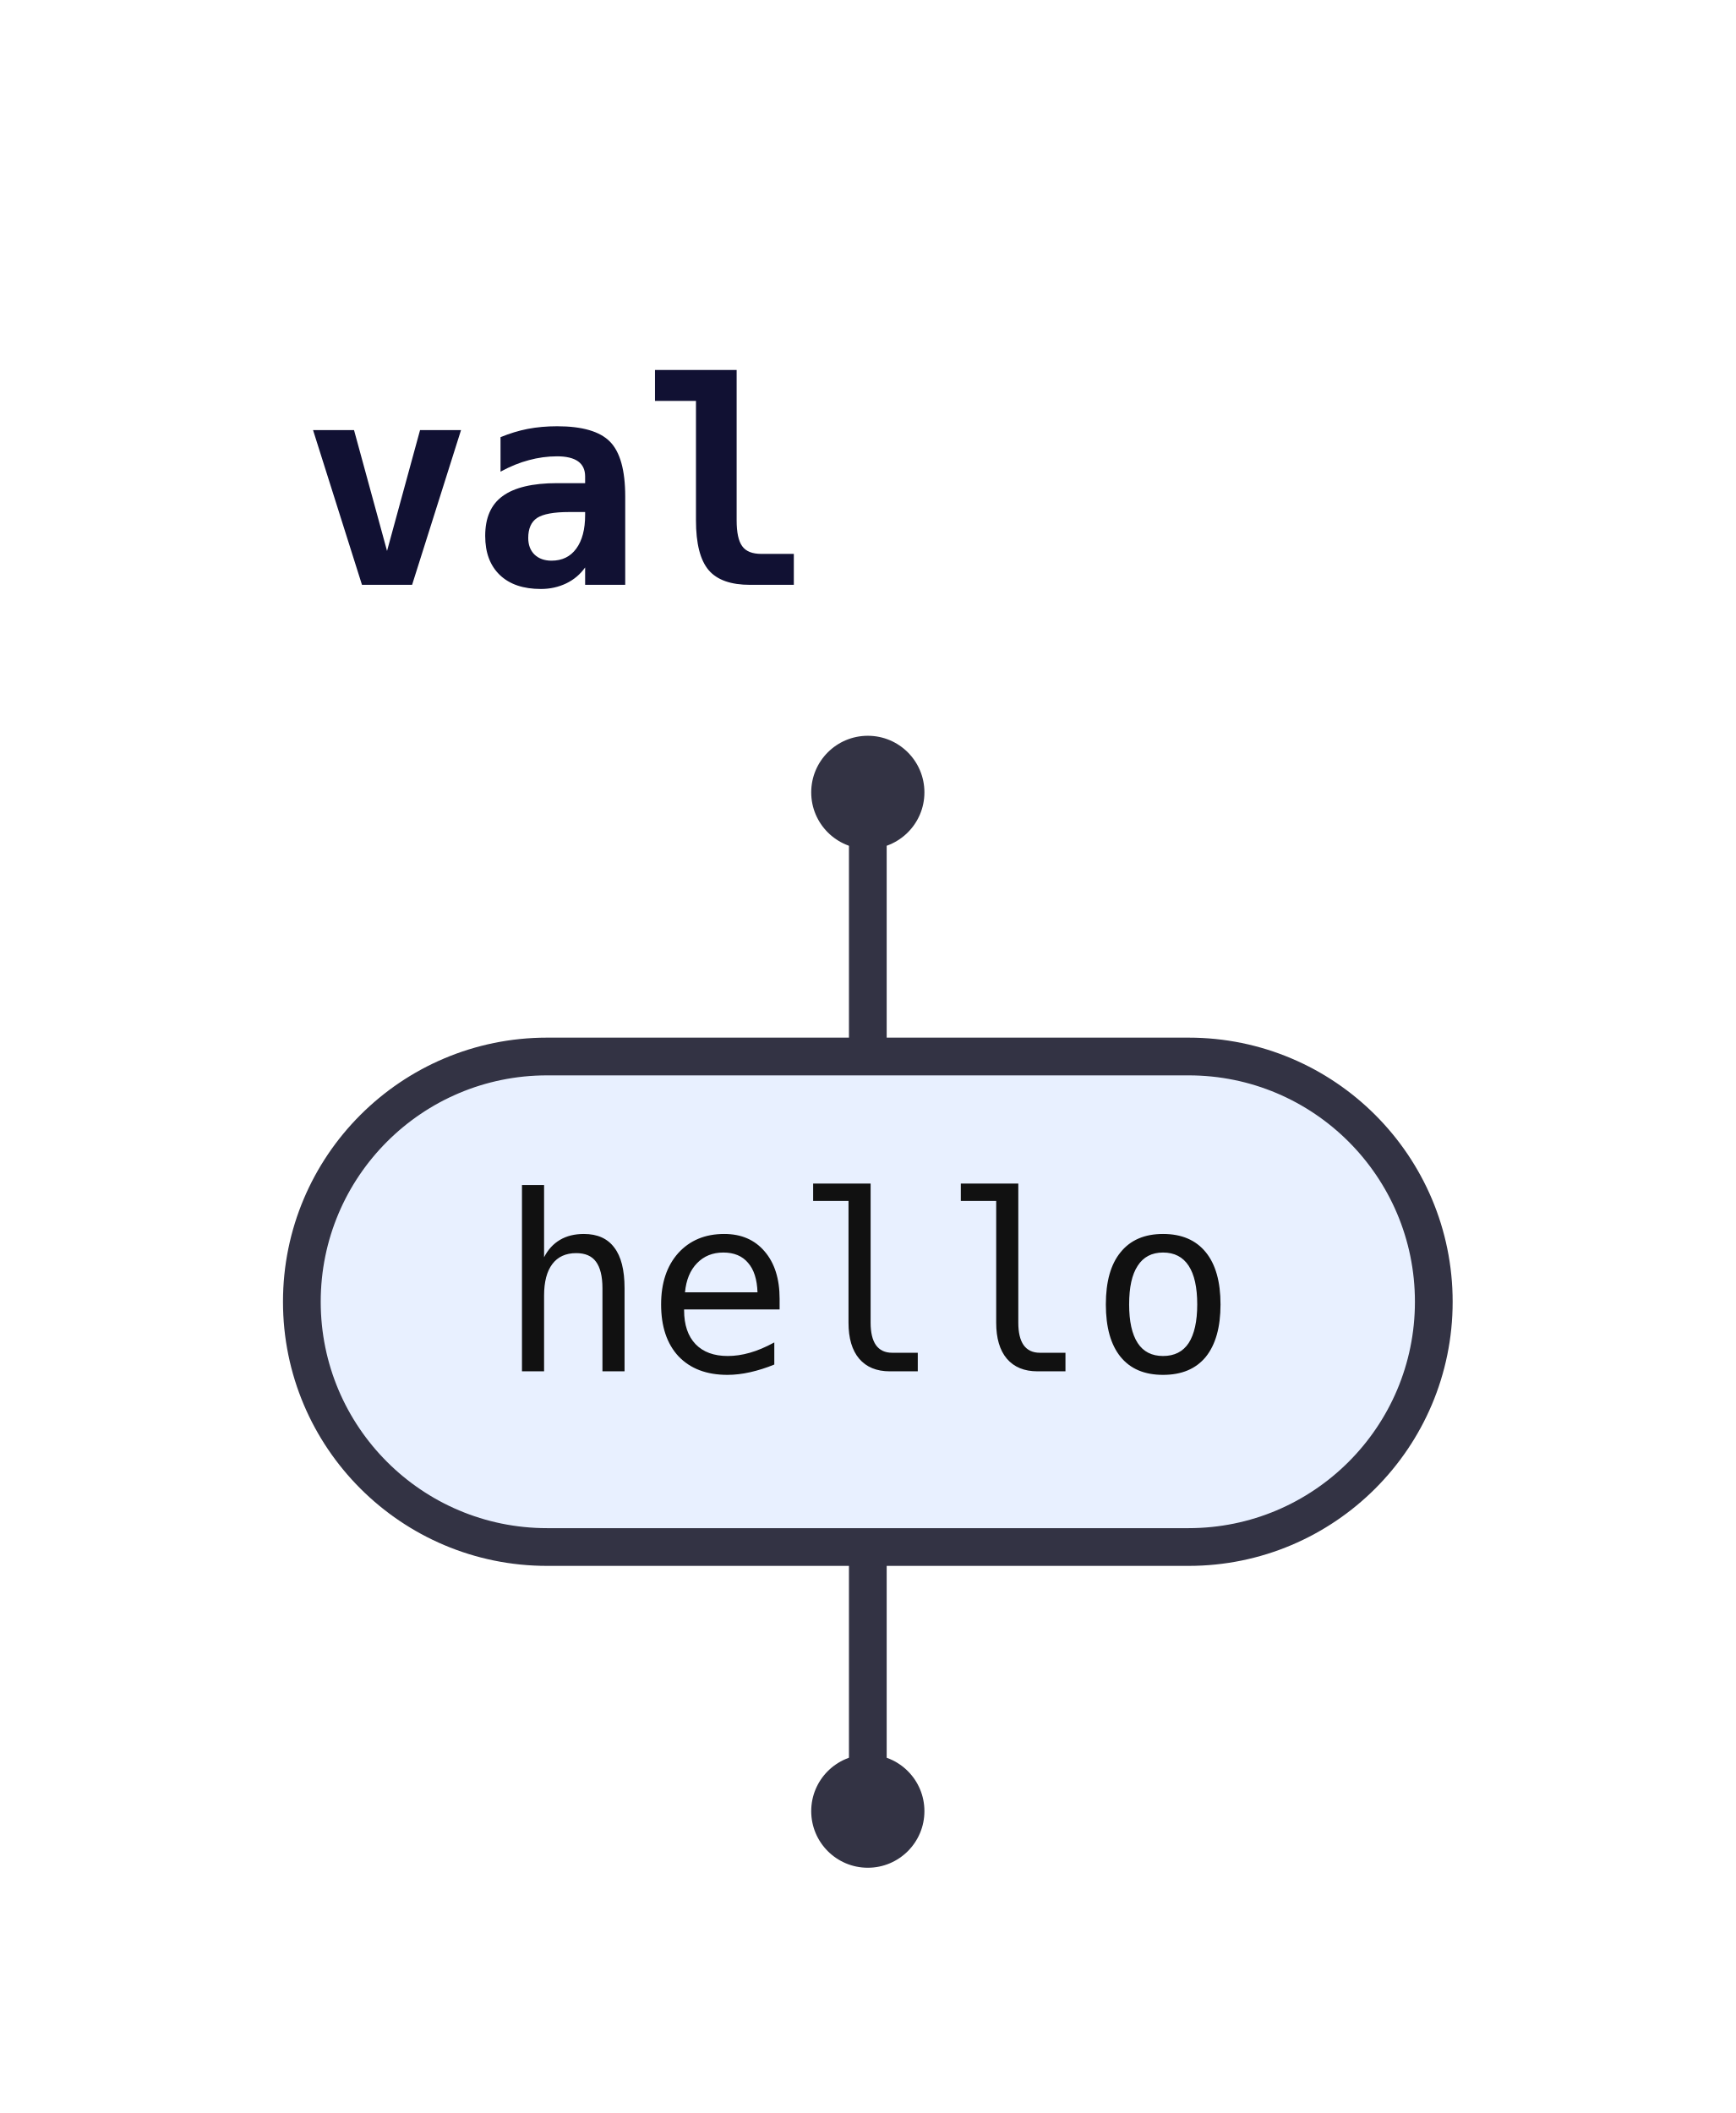
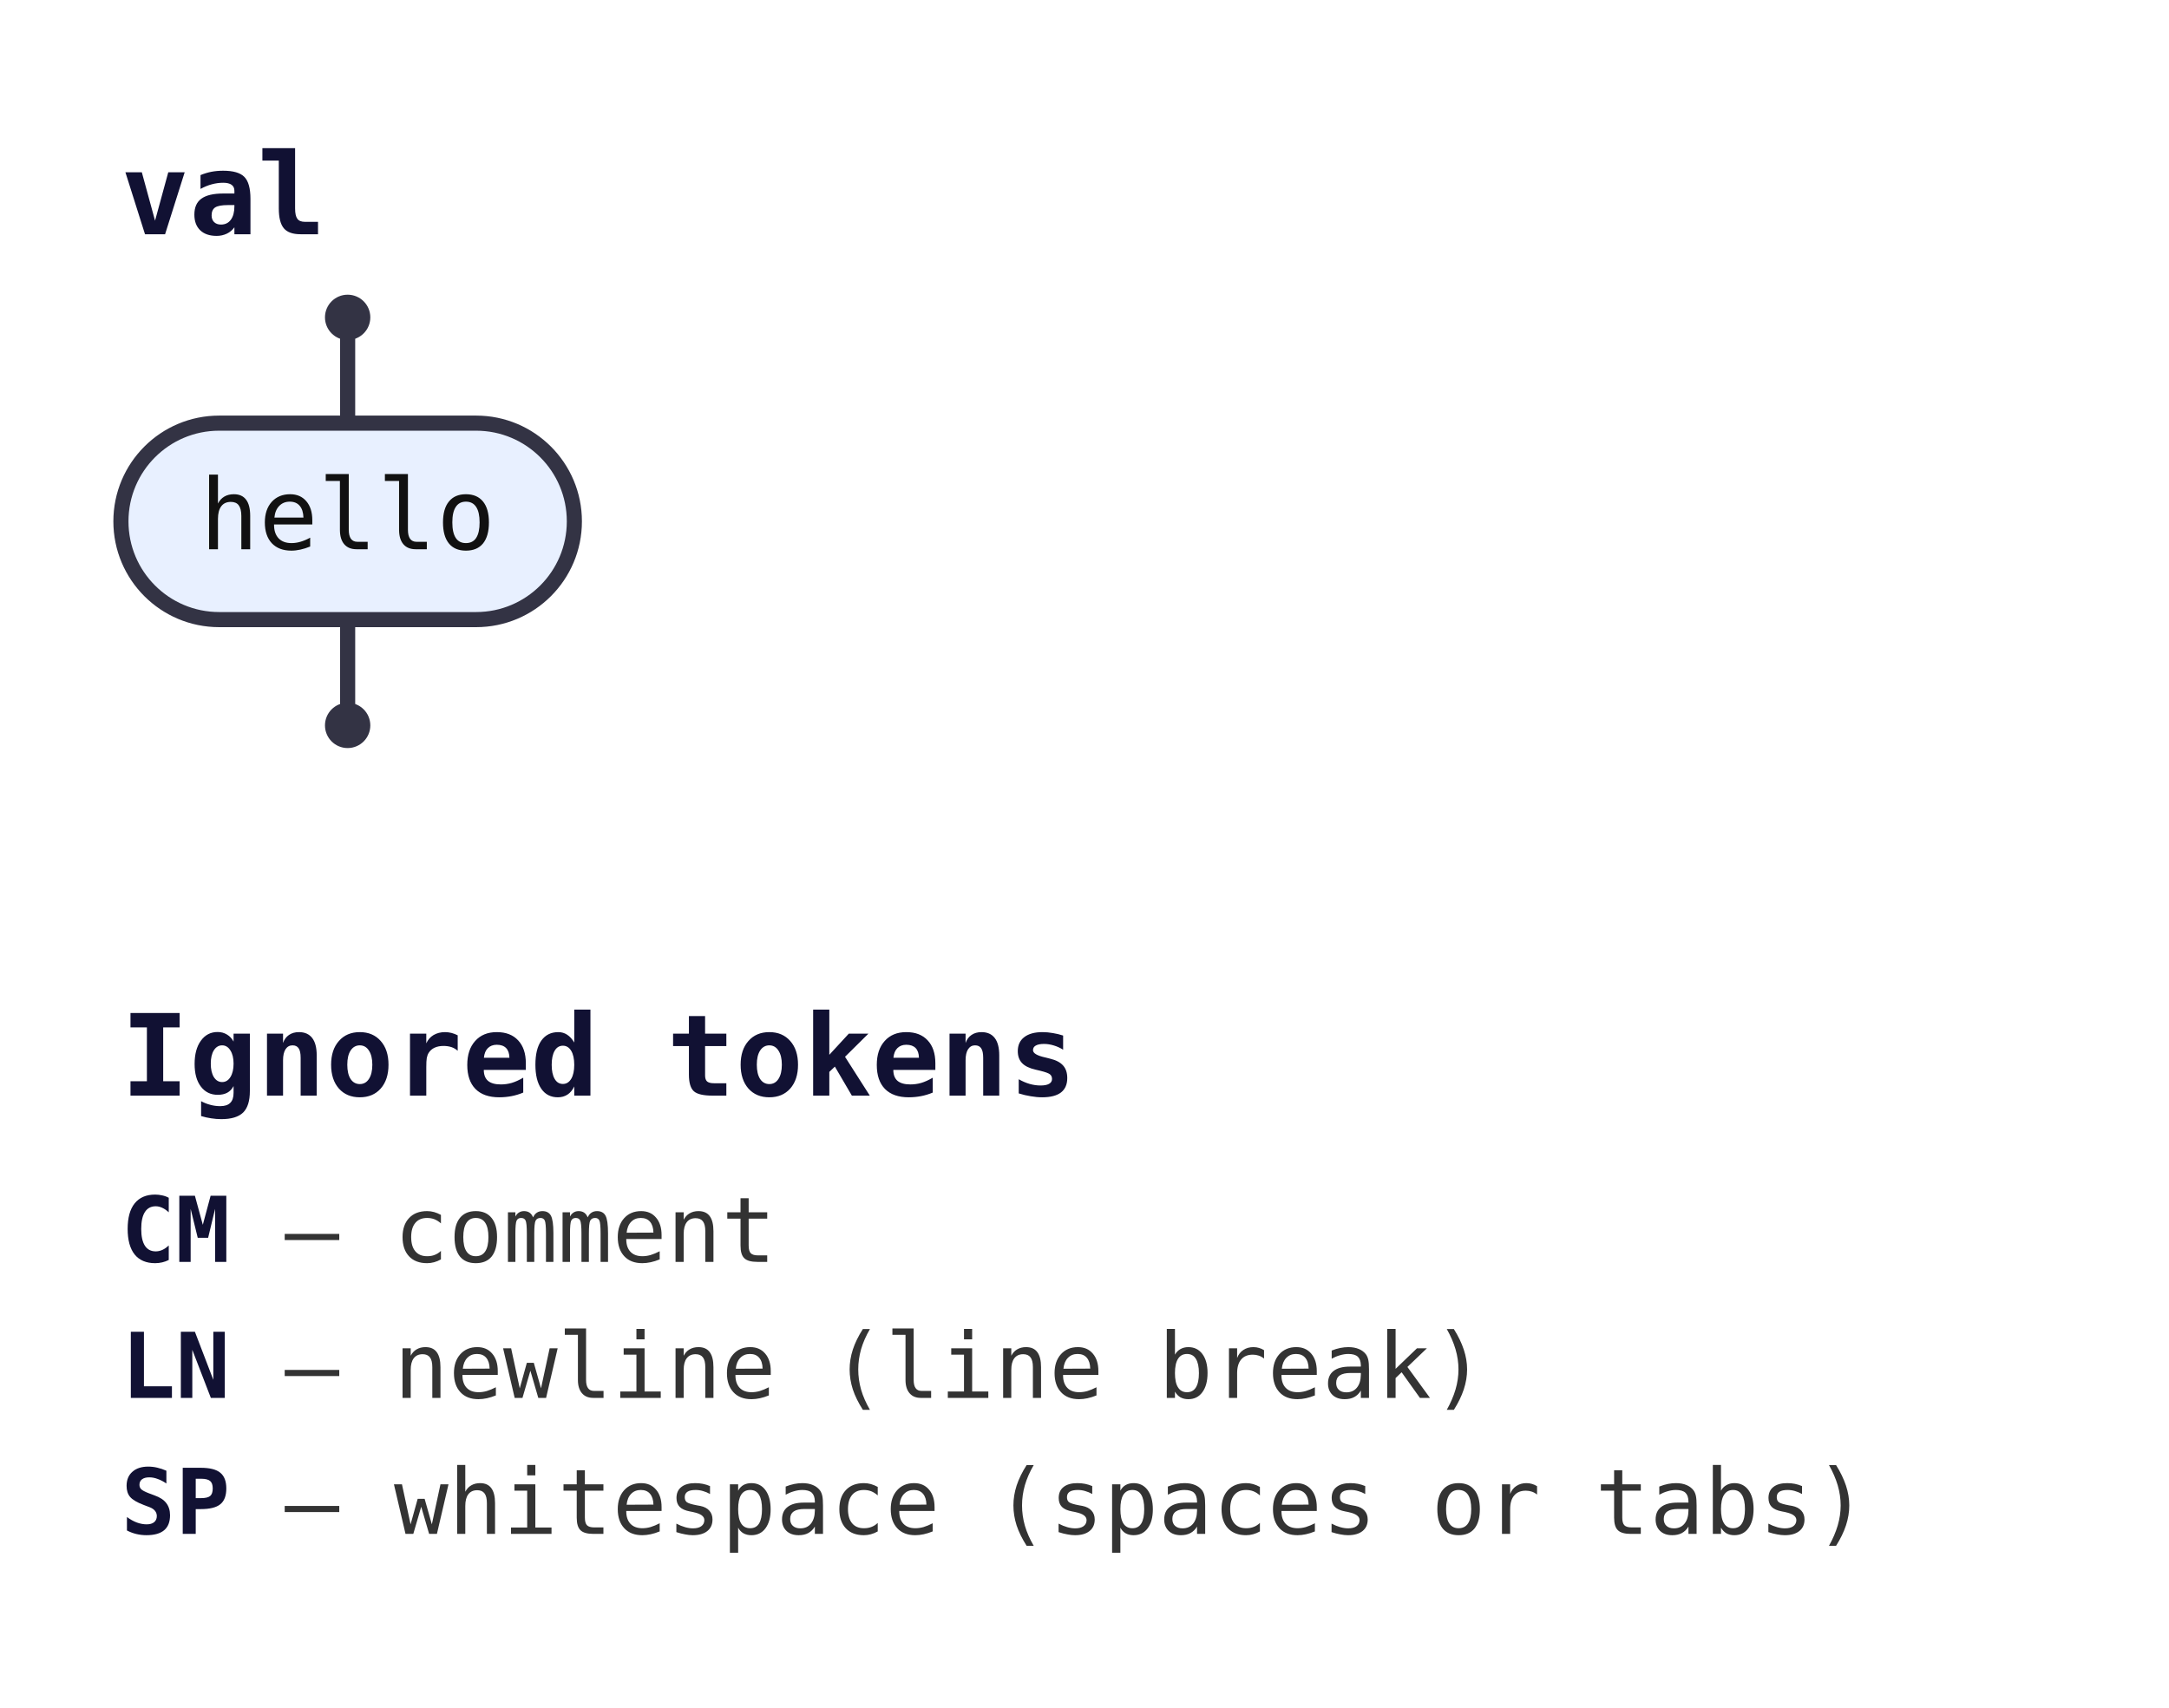
- <svg xmlns="http://www.w3.org/2000/svg" class="railroad" width="92" height="112" viewBox="0 0 92 112">
+ <svg xmlns="http://www.w3.org/2000/svg" class="railroad" width="287" height="226" viewBox="0 0 287 226">
  <style>svg.railroad{background:#fff;font-family:monospace;font-size:13px}.rr-line{stroke:#334;stroke-width:2;fill:none}.rr-cap{fill:#334}.rr-term{fill:#e8f0ff;stroke:#334;stroke-width:2}.rr-nonterm{fill:#fff7e8;stroke:#334;stroke-width:2}.rr-label{fill:#111;text-anchor:middle;dominant-baseline:middle}.rr-comment{fill:#666;font-style:italic;text-anchor:middle;dominant-baseline:middle}.rr-title{fill:#113;font-weight:bold;font-size:15px}.rr-legend{fill:#333;font-size:12px}.rr-legend-tok{fill:#113;font-weight:bold}a:hover .rr-nonterm{fill:#ffe6b3;cursor:pointer}</style>
  <g>
    <g id="val">
      <text class="rr-title" x="16" y="31">val</text>
      <circle class="rr-cap" cx="46" cy="42" r="3" />
      <path class="rr-line" d="M46 42V56" />
      <rect class="rr-term" x="16" y="56" width="60" height="26" rx="13" ry="13" />
      <text class="rr-label" x="46" y="69">hello</text>
      <path class="rr-line" d="M46 82V96" />
      <circle class="rr-cap" cx="46" cy="96" r="3" />
    </g>
+     <text class="rr-title" x="16" y="145">Ignored tokens</text>
+     <text class="rr-legend" x="16" y="167">
+       <tspan class="rr-legend-tok">CM</tspan>  —  comment</text>
+     <text class="rr-legend" x="16" y="185">
+       <tspan class="rr-legend-tok">LN</tspan>  —  newline (line break)</text>
+     <text class="rr-legend" x="16" y="203">
+       <tspan class="rr-legend-tok">SP</tspan>  —  whitespace (spaces or tabs)</text>
  </g>
</svg>
